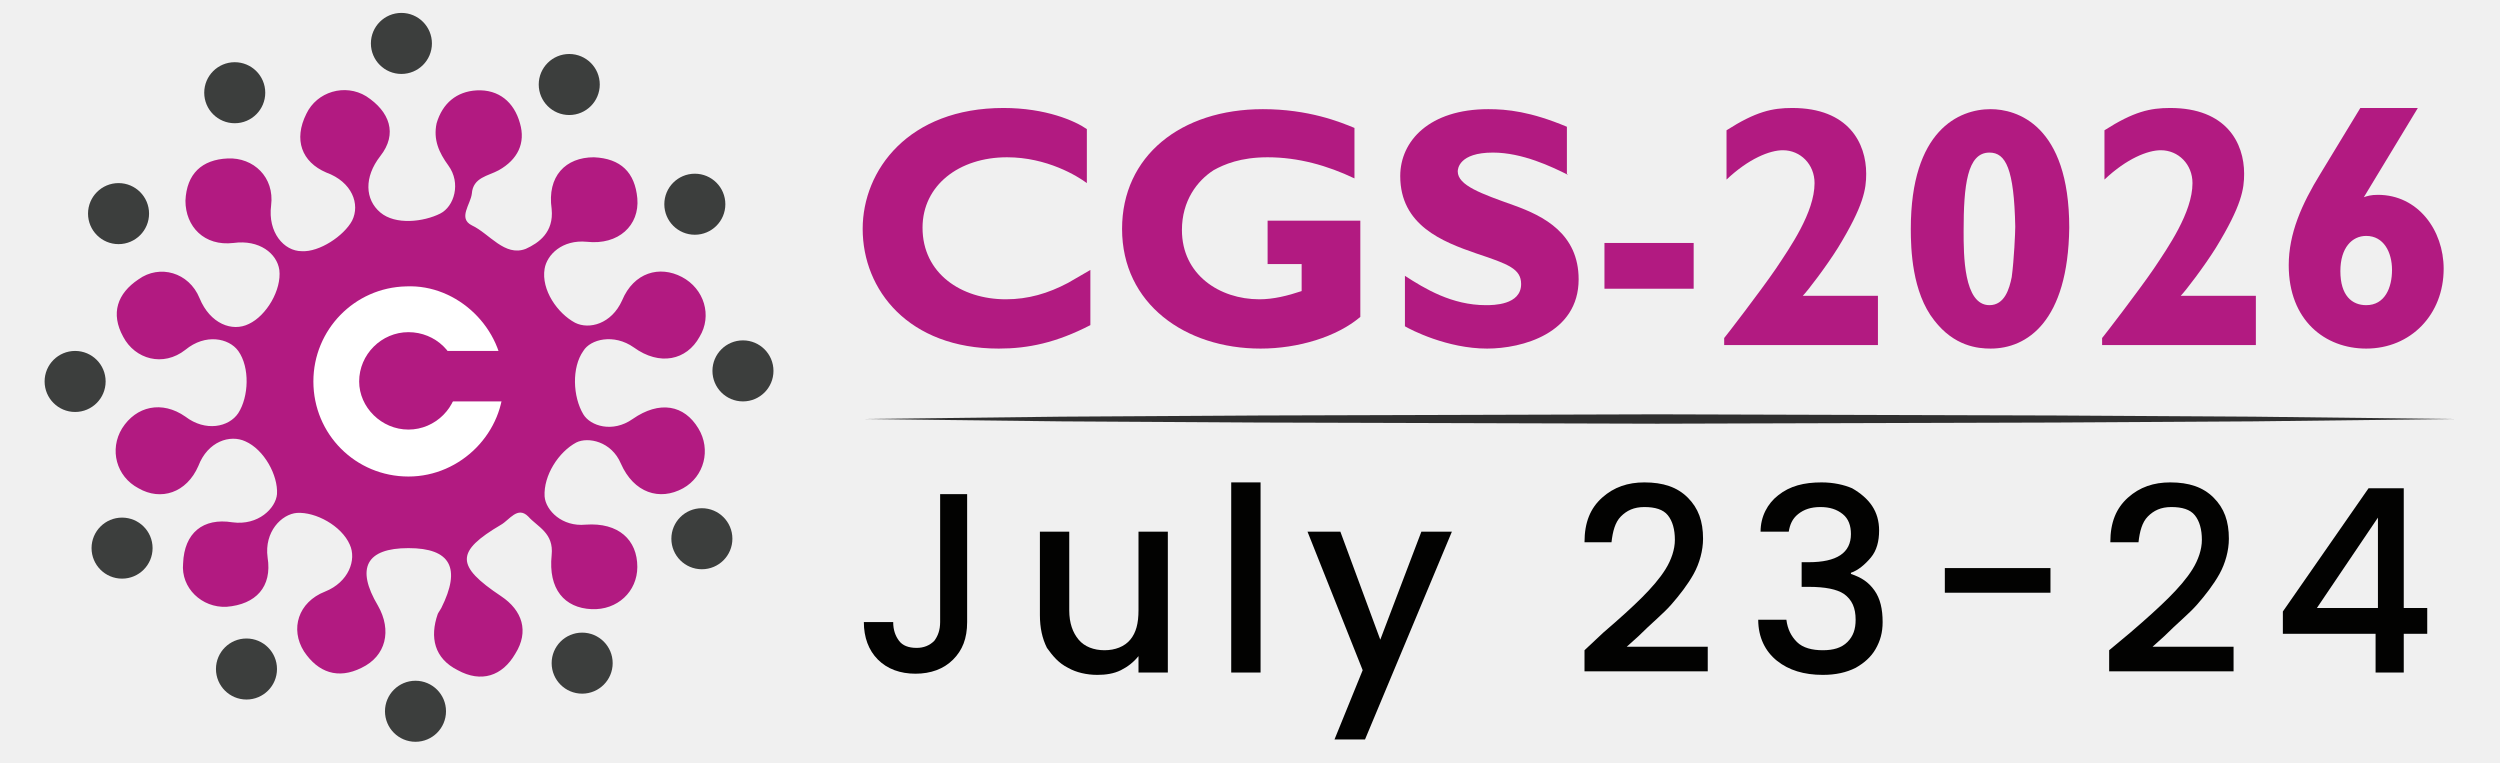
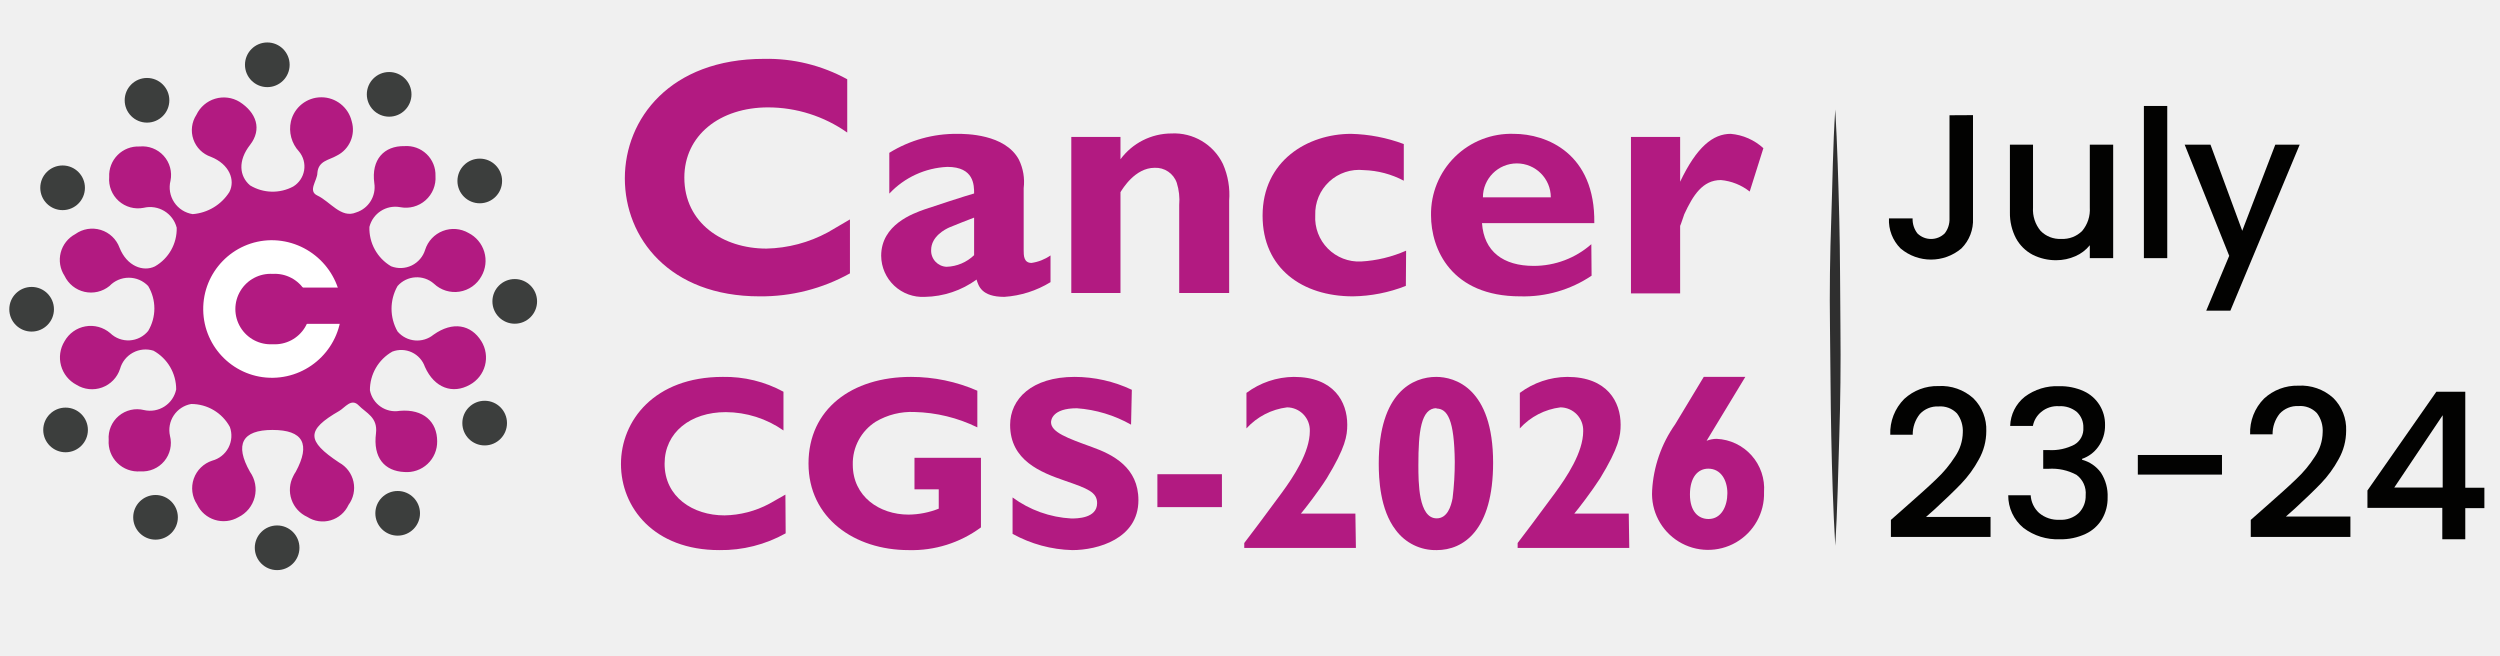
- <svg xmlns="http://www.w3.org/2000/svg" version="1.1" id="Layer_1" x="0px" y="0px" viewBox="0 0 213 65" style="enable-background:new 0 0 213 65;" xml:space="preserve">
-   <style type="text/css">
- 	.st0{fill:#2F2F2F;}
- 	.st1{fill:#B21A81;}
- 	.st2{fill:#FFFFFF;}
- 	.st3{fill:#3C3E3D;}
- 	.st4{fill:#31BFC3;}
- 	.st5{opacity:0.25;}
- 	.st6{fill:#808080;}
- 	.st7{fill:none;stroke:#808080;stroke-width:0.398;stroke-miterlimit:10;}
- 	.st8{fill:#93B48E;}
- 	.st9{opacity:0.88;fill:none;stroke:#93B48E;stroke-width:0.914;stroke-miterlimit:10;}
- 	.st10{fill:#E9A036;}
- 	.st11{fill:#A95A21;}
- 	.st12{fill:none;stroke:#DE001C;stroke-width:0.487;stroke-miterlimit:10;}
- 	.st13{fill:#1C816E;}
- 	.st14{fill:#5BB9A4;}
- 	.st15{fill:#122D24;}
- 	.st16{fill:#175929;}
- 	.st17{fill:#80BC27;}
- 	.st18{fill:#7FBA28;}
- 	.st19{fill:#7FB829;}
- 	.st20{fill:#80BC28;}
- 	.st21{fill:#80BC2A;}
- 	.st22{fill:#3C7651;}
- 	.st23{fill:#3B7550;}
- 	.st24{fill:#80AA94;}
- 	.st25{fill:#FAFCFC;}
- 	.st26{fill:#25524A;}
- 	.st27{fill:#A9A01F;}
- 	.st28{fill:#23995B;}
- 	.st29{fill:#1D4479;}
- 	.st30{fill:none;stroke:#262728;stroke-width:1.077;stroke-miterlimit:10;}
- 	.st31{fill:#28378C;}
- 	.st32{fill:#40A6E2;}
- 	.st33{fill:#FCCE1C;}
- 	.st34{fill:none;stroke:#737373;stroke-width:1.11;stroke-miterlimit:10;}
- 	.st35{fill:#00B9D7;}
- 	.st36{fill:none;stroke:#FFFFFF;stroke-width:1.562;stroke-miterlimit:10;}
- 	.st37{fill:#2B3A3B;}
- 	.st38{fill:none;stroke:#6E1215;stroke-width:0.642;stroke-miterlimit:10;}
- 	.st39{fill:none;stroke:#6E1215;stroke-width:0.447;stroke-miterlimit:10;}
- 	.st40{opacity:0.88;fill:none;stroke:#93B48E;stroke-width:0.56;stroke-miterlimit:10;}
- 	.st41{fill:none;stroke:#FFFFFF;stroke-width:0.94;stroke-miterlimit:10;}
- 	.st42{fill:none;stroke:#737373;stroke-width:0.501;stroke-miterlimit:10;}
- 	.st43{fill:none;stroke:#FFFFFF;stroke-width:1.389;stroke-miterlimit:10;}
- 	.st44{fill:none;stroke:#737373;stroke-width:0.74;stroke-miterlimit:10;}
- 	.st45{fill:none;stroke:#23995B;stroke-width:0.663;stroke-miterlimit:10;}
- 	.st46{fill:none;stroke:#23995B;stroke-width:0.396;stroke-miterlimit:10;}
- 	.st47{fill:none;stroke:#28378C;stroke-width:2;stroke-miterlimit:10;}
- 	.st48{fill:none;stroke:#28378C;stroke-width:1.091;stroke-miterlimit:10;}
- 	.st49{fill:#96AFCE;}
- 	.st50{fill:#3B3888;}
- 	.st51{fill:none;stroke:#DE001C;stroke-width:0.451;stroke-miterlimit:10;}
- 	.st52{fill:none;stroke:#DE001C;stroke-width:0.198;stroke-miterlimit:10;}
- 	.st53{fill:none;stroke:#DE001C;stroke-width:0.354;stroke-miterlimit:10;}
- 	.st54{fill:none;stroke:#808080;stroke-width:0.342;stroke-miterlimit:10;}
- 	.st55{fill:none;stroke:#808080;stroke-width:0.228;stroke-miterlimit:10;}
- 	.st56{fill:#37B2B5;}
- 	.st57{fill:#000100;}
- 	.st58{fill:none;stroke:#C85119;stroke-width:0.847;stroke-miterlimit:10;}
- 	.st59{fill:#C85119;}
- 	.st60{fill:#1A1718;}
- 	.st61{fill:none;stroke:#96AFCE;stroke-width:0.524;stroke-miterlimit:10;}
- 	.st62{fill:#F2F3F1;}
- 	.st63{fill:#F2F3F2;}
- 	.st64{fill:#F1F6F2;}
- 	.st65{fill:#EFF2F0;}
- 	.st66{fill:#DFE8E2;}
- 	.st67{fill:#EDF0EC;}
- 	.st68{fill:none;stroke:#808080;stroke-width:0.736;stroke-miterlimit:10;}
- 	.st69{fill:none;stroke:#25524A;stroke-width:1.193;stroke-miterlimit:10;}
- 	.st70{fill:#3CA835;}
- 	.st71{fill:#020201;}
- 	.st72{fill:#37B2B5;stroke:#37B2B5;stroke-width:0.682;stroke-miterlimit:10;}
- 	.st73{fill:#737373;}
- 	.st74{fill:#0B4485;}
- 	.st75{fill:none;stroke:#262728;stroke-width:1.19;stroke-miterlimit:10;}
- 	.st76{fill:#6E1215;}
- 	.st77{opacity:0.88;}
- 	.st78{fill:#DE001C;}
- 	.st79{fill:#DF001B;}
- 	.st80{fill:#020201;stroke:#FFFFFF;stroke-width:0.541;stroke-miterlimit:10;}
- 	.st81{fill:#DF001B;stroke:#FFFFFF;stroke-width:0.541;stroke-miterlimit:10;}
- 	.st82{fill:#FFFFFF;stroke:#FFFFFF;stroke-width:2;stroke-miterlimit:10;}
- 	.st83{fill:#23985B;}
- 	.st84{fill:#262728;}
- 	.st85{fill:none;stroke:#FFFFFF;stroke-width:1.614;stroke-miterlimit:10;}
- 	.st86{fill:none;stroke:#737373;stroke-width:0.765;stroke-miterlimit:10;}
- 	.st87{fill:none;stroke:#808080;stroke-width:0.367;stroke-miterlimit:10;}
- 	.st88{fill:none;stroke:#40A6E2;stroke-width:1.408;stroke-miterlimit:10;}
- 	.st89{fill:#DF001B;stroke:#FFFFFF;stroke-width:0.456;stroke-miterlimit:10;}
- 	.st90{fill:#1A1818;}
- </style>
-   <g>
-     <g>
-       <path class="st1" d="M92.9,27.7c-2.9,1.5-5.3,2-7.8,2c-7.7,0-11.6-5-11.6-10.2c0-5,3.9-10.3,12-10.3c3.6,0,6.1,1.1,7.1,1.8v4.6    c-0.8-0.6-3.4-2.2-6.8-2.2c-4.1,0-7.2,2.4-7.2,6c0,3.9,3.3,6.1,7.1,6.1c1.9,0,3.6-0.5,5.3-1.4l1.9-1.1V27.7z" />
-       <path class="st1" d="M115.4,15.2c-2.3-1.1-4.8-1.8-7.4-1.8c-2.3,0-3.7,0.6-4.6,1.1c-1.4,0.9-2.7,2.6-2.7,5.1    c0,3.8,3.2,5.9,6.6,5.9c1.2,0,2.4-0.3,3.6-0.7v-2.3H108v-3.7h7.9V27c-2,1.7-5.3,2.7-8.5,2.7c-6.4,0-11.8-3.8-11.8-10.2    c0-6.2,5-10.2,12-10.2c3.9,0,6.6,1.1,7.8,1.6V15.2z" />
-       <path class="st1" d="M133.6,14.9c-1.4-0.7-3.9-1.9-6.4-1.9c-2.9,0-3,1.4-3,1.6c0,1.2,2,1.9,4.8,2.9c2.5,0.9,5.5,2.4,5.5,6.3    c0,4.6-4.8,5.9-7.8,5.9c-3.4,0-6.5-1.6-7-1.9v-4.3c1.7,1.1,4,2.5,6.9,2.5c0.6,0,3,0,3-1.8c0-1.3-1.1-1.7-3.8-2.6    c-2.9-1-6.5-2.4-6.5-6.6c0-3,2.5-5.7,7.5-5.7c1.6,0,3.6,0.2,6.7,1.5V14.9z" />
-       <path class="st1" d="M144.3,24.6h-7.6v-3.9h7.6V24.6z" />
-       <path class="st1" d="M160.1,29.4h-13.2v-0.6c0.1-0.1,3.1-4,4.4-5.9c1.2-1.8,3.3-4.8,3.3-7.3c0-1.6-1.2-2.8-2.7-2.8    c-1.1,0-2.9,0.7-4.8,2.5v-4.2c2.5-1.6,3.9-1.9,5.6-1.9c4.8,0,6.3,3,6.3,5.6c0,1.3-0.2,2.7-2.4,6.3c-1,1.6-2.6,3.7-3,4.1h6.4V29.4z    " />
-       <path class="st1" d="M169.6,29.7c-1.1,0-3.1-0.2-4.8-2.4c-1.9-2.4-2-6.1-2-7.8c0-8.4,4.1-10.2,6.8-10.2c2.2,0,6.7,1.3,6.7,10.1    C176.2,27.4,172.7,29.7,169.6,29.7z M169.5,13c-1.9,0-2.2,2.8-2.2,6.7c0,2,0,6.3,2.2,6.3c1.3,0,1.7-1.4,1.9-2.4    c0.2-1.5,0.3-3.8,0.3-4.3C171.6,14.4,170.9,13,169.5,13z" />
-       <path class="st1" d="M192.3,29.4h-13.2v-0.6c0.1-0.1,3.1-4,4.4-5.9c1.2-1.8,3.3-4.8,3.3-7.3c0-1.6-1.2-2.8-2.7-2.8    c-1.1,0-2.9,0.7-4.8,2.5v-4.2c2.5-1.6,3.9-1.9,5.6-1.9c4.8,0,6.3,3,6.3,5.6c0,1.3-0.2,2.7-2.4,6.3c-1,1.6-2.6,3.7-3,4.1h6.4V29.4z    " />
-       <path class="st1" d="M201.4,16.8c0.3-0.1,0.6-0.2,1.2-0.2c3.4,0,5.6,3,5.6,6.3c0,3.9-2.8,6.8-6.6,6.8c-3.5,0-6.6-2.4-6.6-7.1    c0-2.7,1.1-5.2,2.7-7.8l3.4-5.6h4.9L201.4,16.8z M201.6,20.1c-1.2,0-2.2,1-2.2,3c0,2.1,1,2.9,2.2,2.9c1.6,0,2.2-1.5,2.2-3    C203.8,21.5,203.1,20.1,201.6,20.1z" />
-     </g>
-     <g>
-       <path class="st71" d="M82.4,42.1v10.9c0,1.4-0.4,2.4-1.2,3.2s-1.9,1.2-3.2,1.2c-1.3,0-2.4-0.4-3.2-1.2c-0.8-0.8-1.2-1.9-1.2-3.2    h2.5c0,0.7,0.2,1.2,0.5,1.6c0.3,0.4,0.8,0.6,1.5,0.6c0.6,0,1.1-0.2,1.5-0.6c0.3-0.4,0.5-0.9,0.5-1.6V42.1H82.4z" />
-       <path class="st71" d="M99.5,45.3v12H97v-1.4c-0.4,0.5-0.9,0.9-1.5,1.2c-0.6,0.3-1.3,0.4-2,0.4c-0.9,0-1.8-0.2-2.5-0.6    c-0.8-0.4-1.3-1-1.8-1.7c-0.4-0.8-0.6-1.7-0.6-2.8v-7.1h2.5V52c0,1.1,0.3,1.9,0.8,2.5c0.5,0.6,1.3,0.9,2.2,0.9s1.7-0.3,2.2-0.9    S97,53.1,97,52v-6.7H99.5z" />
-       <path class="st71" d="M107.4,41.1v16.2h-2.5V41.1H107.4z" />
-       <path class="st71" d="M123.7,45.3L116.3,63h-2.6l2.4-5.9l-4.7-11.8h2.8l3.4,9.2l3.5-9.2H123.7z" />
-       <path class="st71" d="M136.6,53.9c1.4-1.2,2.5-2.2,3.3-3c0.8-0.8,1.5-1.6,2-2.4c0.5-0.8,0.8-1.7,0.8-2.5c0-0.9-0.2-1.6-0.6-2.1    s-1.1-0.7-2-0.7c-0.9,0-1.5,0.3-2,0.8c-0.5,0.5-0.7,1.3-0.8,2.2H135c0-1.7,0.5-2.9,1.5-3.8c1-0.9,2.2-1.3,3.6-1.3    c1.6,0,2.8,0.4,3.7,1.3c0.9,0.9,1.3,2,1.3,3.5c0,1-0.3,2.1-0.8,3s-1.2,1.8-1.9,2.6s-1.7,1.6-2.8,2.7l-1,0.9h6.9v2.1H135v-1.8    L136.6,53.9z" />
-       <path class="st71" d="M151.5,42.2c1-0.8,2.2-1.1,3.7-1.1c1,0,1.9,0.2,2.6,0.5c0.7,0.4,1.3,0.9,1.7,1.5c0.4,0.6,0.6,1.3,0.6,2.1    c0,0.9-0.2,1.7-0.7,2.3c-0.5,0.6-1.1,1.1-1.7,1.3v0.1c0.9,0.3,1.5,0.7,2,1.4c0.5,0.7,0.7,1.6,0.7,2.7c0,0.9-0.2,1.6-0.6,2.3    c-0.4,0.7-1,1.2-1.7,1.6c-0.8,0.4-1.7,0.6-2.8,0.6c-1.6,0-2.9-0.4-3.9-1.2c-1-0.8-1.6-2-1.6-3.5h2.4c0.1,0.8,0.4,1.4,0.9,1.9    c0.5,0.5,1.3,0.7,2.2,0.7c0.9,0,1.6-0.2,2.1-0.7c0.5-0.5,0.7-1.1,0.7-1.9c0-1-0.3-1.7-1-2.2c-0.6-0.4-1.6-0.6-3-0.6h-0.6v-2.1h0.6    c1.2,0,2.1-0.2,2.7-0.6c0.6-0.4,0.9-1,0.9-1.8c0-0.7-0.2-1.3-0.7-1.7c-0.5-0.4-1.1-0.6-1.9-0.6c-0.8,0-1.4,0.2-1.9,0.6    c-0.5,0.4-0.7,0.9-0.8,1.5h-2.4C150,44,150.6,42.9,151.5,42.2z" />
-       <path class="st71" d="M174.7,48.4v2.1h-9v-2.1H174.7z" />
-       <path class="st71" d="M181.5,53.9c1.4-1.2,2.5-2.2,3.3-3c0.8-0.8,1.5-1.6,2-2.4c0.5-0.8,0.8-1.7,0.8-2.5c0-0.9-0.2-1.6-0.6-2.1    s-1.1-0.7-2-0.7c-0.9,0-1.5,0.3-2,0.8c-0.5,0.5-0.7,1.3-0.8,2.2h-2.4c0-1.7,0.5-2.9,1.5-3.8c1-0.9,2.2-1.3,3.6-1.3    c1.6,0,2.8,0.4,3.7,1.3c0.9,0.9,1.3,2,1.3,3.5c0,1-0.3,2.1-0.8,3s-1.2,1.8-1.9,2.6s-1.7,1.6-2.8,2.7l-1,0.9h6.9v2.1h-10.6v-1.8    L181.5,53.9z" />
-       <path class="st71" d="M194.5,54v-1.9l7.3-10.5h3v10.2h2V54h-2v3.3h-2.4V54H194.5z M202.6,44.1l-5.2,7.7h5.2V44.1z" />
-     </g>
-     <g>
-       <polygon class="st0" points="73.4,35.7 90.4,35.5 107.3,35.4 141.2,35.3 175.1,35.4 192,35.5 209,35.7 192,35.9 175.1,36     141.2,36.1 107.3,36 90.4,35.9   " />
-     </g>
-     <g>
-       <g>
-         <g>
-           <path class="st1" d="M34.8,46.7c-3.6,0-4.5,1.7-2.6,4.9c1.2,2.1,0.7,4.3-1.4,5.3c-2,1-3.7,0.4-4.9-1.4c-1.2-1.9-0.5-4.2,1.8-5.1      c2-0.8,2.7-2.7,2.1-4c-0.7-1.6-2.9-2.8-4.5-2.7c-1.3,0.1-2.8,1.6-2.5,3.8c0.4,2.5-1,4-3.5,4.2c-2.1,0.1-3.9-1.6-3.7-3.7      c0.1-2.6,1.7-3.9,4.2-3.5c2.2,0.3,3.7-1.2,3.8-2.4c0.1-1.6-1.1-3.8-2.7-4.5c-1.3-0.6-3.2,0-4,2.1c-1,2.3-3.2,3-5.1,1.9      c-1.9-1-2.5-3.3-1.4-5.1c1.2-1.9,3.4-2.4,5.4-1c1.7,1.3,3.7,0.9,4.5-0.3c0.9-1.4,1-3.9,0-5.3c-0.8-1.1-2.8-1.5-4.5-0.1      c-1.9,1.5-4.3,0.8-5.3-1.1c-1.1-2-0.5-3.7,1.3-4.9c1.8-1.3,4.3-0.6,5.2,1.6c0.9,2.2,2.8,2.9,4.2,2.2c1.5-0.7,2.8-2.9,2.6-4.6      c-0.2-1.4-1.7-2.6-3.9-2.3c-2.5,0.3-4.1-1.4-4.1-3.6c0.1-2.3,1.4-3.5,3.6-3.6c2.2-0.1,4,1.6,3.7,4c-0.3,2.3,1.1,3.9,2.6,3.9      c1.5,0.1,3.6-1.3,4.3-2.6c0.7-1.4,0-3.3-2.2-4.1c-2.1-0.9-2.8-2.8-1.7-5c0.9-1.9,3.3-2.6,5.1-1.5c2,1.3,2.7,3.2,1.2,5.1      c-1.4,1.8-1.3,3.7,0,4.8c1.3,1.1,3.7,0.8,5.1,0.1c1.2-0.6,1.8-2.6,0.7-4.1c-0.8-1.1-1.3-2.2-1-3.6c0.5-1.7,1.7-2.7,3.4-2.8      c1.9-0.1,3.2,1,3.7,2.8c0.5,1.7-0.2,3.1-1.8,4c-0.9,0.5-2.2,0.6-2.3,2c-0.1,0.9-1.2,2.1,0,2.7c1.5,0.7,2.8,2.7,4.6,2      c1.1-0.5,2.4-1.4,2.2-3.4c-0.4-2.8,1.2-4.4,3.6-4.4c2.3,0.1,3.5,1.3,3.7,3.5c0.2,2.3-1.6,4-4.3,3.7c-2.1-0.2-3.4,1.1-3.6,2.3      c-0.3,1.8,1.1,3.8,2.6,4.6c1.2,0.6,3.1,0.1,4-1.9c1-2.4,3.2-3,5.1-2c1.9,1,2.6,3.3,1.5,5.1c-1.1,2-3.4,2.5-5.6,0.9      c-1.7-1.2-3.7-0.7-4.3,0.3c-1,1.4-0.9,3.9,0,5.4c0.6,1,2.5,1.6,4.2,0.4c2.3-1.6,4.4-1.2,5.6,0.8c1.1,1.8,0.5,4.1-1.3,5.1      c-2,1.1-4.2,0.4-5.3-2.1c-0.8-1.9-2.8-2.3-3.8-1.8c-1.5,0.8-2.8,2.8-2.7,4.6c0.1,1.2,1.5,2.6,3.5,2.4c2.8-0.2,4.4,1.3,4.4,3.6      c0,2.1-1.7,3.7-3.9,3.6c-2.3-0.1-3.7-1.7-3.4-4.6c0.2-1.9-1.2-2.4-2-3.3c-0.9-0.9-1.6,0.3-2.3,0.7c-3.9,2.3-3.9,3.5,0,6.1      c1.8,1.2,2.4,3,1.2,4.9c-1.1,1.9-2.9,2.5-4.9,1.4c-2-1-2.4-2.8-1.7-4.8c0.1-0.2,0.2-0.3,0.3-0.5C39.3,48.4,38.4,46.7,34.8,46.7z      " />
-         </g>
-         <g>
-           <path class="st2" d="M42.9,32.4c0.1,4.4-3.6,8.2-8.1,8.2c-4.5,0-8.1-3.6-8.1-8.1c0-4.4,3.5-8,7.9-8.1C39,24.2,42.9,28,42.9,32.4      z" />
-         </g>
-         <g>
-           <path class="st1" d="M34.8,36.6c-2.3,0-4.2-1.9-4.2-4.1c0-2.3,1.9-4.2,4.2-4.2c2.3,0,4.2,1.8,4.2,4.1      C39,34.7,37.1,36.6,34.8,36.6z" />
-         </g>
-         <g>
-           <circle class="st3" cx="10.1" cy="18.2" r="2.6" />
-         </g>
-         <g>
-           <circle class="st3" cx="6.4" cy="32.5" r="2.6" />
-         </g>
-         <g>
-           <circle class="st3" cx="10.4" cy="46.7" r="2.6" />
-         </g>
-         <g>
-           <circle class="st3" cx="21" cy="57" r="2.6" />
-         </g>
-         <g>
-           <circle class="st3" cx="35.4" cy="60.6" r="2.6" />
-         </g>
-         <g>
-           <circle class="st3" cx="49.6" cy="56.5" r="2.6" />
-         </g>
-         <g>
-           <circle class="st3" cx="59.8" cy="45.9" r="2.6" />
-         </g>
-         <g>
-           <circle class="st3" cx="63.3" cy="31.6" r="2.6" />
-         </g>
-         <g>
-           <circle class="st3" cx="59.2" cy="17.4" r="2.6" />
-         </g>
-         <g>
-           <circle class="st3" cx="48.5" cy="7.2" r="2.6" />
-         </g>
-         <g>
-           <circle class="st3" cx="34.2" cy="3.7" r="2.6" />
-         </g>
-         <g>
-           <circle class="st3" cx="20" cy="7.9" r="2.6" />
-         </g>
-       </g>
-       <g>
-         <rect x="37.2" y="29.9" class="st1" width="6.8" height="4.3" />
-       </g>
-     </g>
-   </g>
+ <svg xmlns="http://www.w3.org/2000/svg" id="Layer_1" data-name="Layer 1" viewBox="0 0 193.69 50.77">
+   <defs>
+     <style>.cls-1{fill:#b21a81;}.cls-2{fill:#020201;}.cls-3{fill:#2f2f2f;}.cls-4{fill:#fff;}.cls-5{fill:#3c3e3d;}</style>
+   </defs>
+   <path class="cls-1" d="M65.85,21.18a14.11,14.11,0,0,1-7,1.78c-7,0-10.44-4.54-10.44-9.14S51.91,4.56,59.2,4.56a12.87,12.87,0,0,1,6.44,1.58v4.13a10.66,10.66,0,0,0-6.13-1.95c-3.73,0-6.49,2.16-6.49,5.44,0,3.53,3,5.5,6.36,5.5A10.48,10.48,0,0,0,64.14,18l1.71-1Z" />
+   <path class="cls-1" d="M81.39,21.86A7.84,7.84,0,0,1,77.81,23c-1.78,0-2-.86-2.15-1.34a7,7,0,0,1-4,1.34,3.21,3.21,0,0,1-3.39-3.18c0-2.42,2.47-3.28,3.37-3.6.6-.21,3.28-1.08,3.83-1.23,0-.64,0-2.06-2.07-2.06A6.56,6.56,0,0,0,68.9,15V11.84a9.82,9.82,0,0,1,5.29-1.47c.6,0,3.68,0,4.75,2a3.92,3.92,0,0,1,.37,2.21v4.79c0,.42,0,1,.61,1a3.42,3.42,0,0,0,1.47-.58Zm-5.92-5c-.26.1-1.63.63-1.92.76s-1.41.68-1.41,1.76a1.25,1.25,0,0,0,1.2,1.29,3.23,3.23,0,0,0,2.13-.9Z" />
+   <path class="cls-1" d="M86.81,12.34a4.92,4.92,0,0,1,3.94-2,4.2,4.2,0,0,1,4,2.37,5.9,5.9,0,0,1,.48,2.84v7.15H91.36V15.89a4.48,4.48,0,0,0-.19-1.73A1.73,1.73,0,0,0,89.46,13c-1.52,0-2.49,1.63-2.65,1.89v7.81H83V10.61h3.81Z" />
+   <path class="cls-1" d="M108.92,22.15a11.63,11.63,0,0,1-4.1.81c-3.94,0-7-2.18-7-6.25,0-4.26,3.5-6.34,6.86-6.34a12.51,12.51,0,0,1,4.08.79V14a7.06,7.06,0,0,0-3.1-.82,3.4,3.4,0,0,0-3.76,3.5,3.39,3.39,0,0,0,3.55,3.58,10.07,10.07,0,0,0,3.49-.84Z" />
+   <path class="cls-1" d="M123.31,21.36a9.43,9.43,0,0,1-5.52,1.6c-5.37,0-6.92-3.68-6.92-6.28a6.21,6.21,0,0,1,6.42-6.31c2.52,0,6.31,1.5,6.23,6.92h-8.7c.15,2.2,1.65,3.31,4,3.31a6.75,6.75,0,0,0,4.47-1.68Zm-3.16-6.07a2.63,2.63,0,0,0-5.26,0Z" />
+   <path class="cls-1" d="M130.17,14.08c1.29-2.71,2.55-3.71,3.92-3.71a4.3,4.3,0,0,1,2.53,1.11l-1.06,3.36a4.22,4.22,0,0,0-2.23-.89c-1.42,0-2.16,1.18-2.84,2.65-.05.13-.26.79-.32.9v5.23h-3.81V10.61h3.81Z" />
+   <path class="cls-1" d="M60.87,41.32a10.23,10.23,0,0,1-5.14,1.3c-5.08,0-7.62-3.31-7.62-6.67S50.7,29.2,56,29.2a9.47,9.47,0,0,1,4.7,1.15v3a7.84,7.84,0,0,0-4.47-1.42c-2.73,0-4.74,1.57-4.74,4,0,2.57,2.19,4,4.64,4a7.65,7.65,0,0,0,3.47-.9l1.25-.71Z" />
+   <path class="cls-1" d="M75.72,33.11a11.72,11.72,0,0,0-4.87-1.19,5.42,5.42,0,0,0-3,.75A3.84,3.84,0,0,0,66.07,36c0,2.47,2.07,3.87,4.32,3.87a6.5,6.5,0,0,0,2.34-.46V37.91H70.85V35.47H76v5.39a9,9,0,0,1-5.6,1.76c-4.2,0-7.76-2.49-7.76-6.71S66,29.2,70.58,29.2a12.86,12.86,0,0,1,5.14,1.07Z" />
+   <path class="cls-1" d="M87.63,32.9a10,10,0,0,0-4.2-1.27c-1.92,0-2,.94-2,1.08,0,.78,1.28,1.24,3.16,1.92,1.65.59,3.61,1.59,3.61,4.12,0,3-3.17,3.87-5.12,3.87a10.07,10.07,0,0,1-4.63-1.26V38.54A8.46,8.46,0,0,0,83,40.17c.42,0,2,0,2-1.19,0-.86-.75-1.13-2.48-1.73-1.88-.65-4.26-1.57-4.26-4.33,0-2,1.67-3.72,5-3.72a10.38,10.38,0,0,1,4.43,1Z" />
+   <path class="cls-1" d="M94.67,39.29h-5V36.74h5Z" />
+   <path class="cls-1" d="M105.05,42.45H96.4v-.38c.08-.08,2-2.65,2.9-3.88s2.18-3.14,2.18-4.79a1.78,1.78,0,0,0-1.76-1.84,5.11,5.11,0,0,0-3.15,1.63V30.44a6.24,6.24,0,0,1,3.67-1.24c3.12,0,4.14,1.95,4.14,3.7,0,.86-.13,1.76-1.59,4.16-.63,1-1.73,2.42-2,2.73h4.22Z" />
+   <path class="cls-1" d="M111.31,42.62a3.83,3.83,0,0,1-3.17-1.55c-1.23-1.59-1.32-4-1.32-5.16,0-5.54,2.68-6.71,4.45-6.71,1.42,0,4.41.84,4.41,6.65C115.68,41.09,113.38,42.62,111.31,42.62Zm0-11c-1.23,0-1.42,1.86-1.42,4.4,0,1.34,0,4.14,1.42,4.14.82,0,1.11-.92,1.23-1.56a23,23,0,0,0,.17-2.85C112.67,32.57,112.17,31.65,111.27,31.65Z" />
+   <path class="cls-1" d="M126.23,42.45h-8.65v-.38c.08-.08,2-2.65,2.9-3.88s2.18-3.14,2.18-4.79a1.78,1.78,0,0,0-1.76-1.84,5.11,5.11,0,0,0-3.15,1.63V30.44a6.24,6.24,0,0,1,3.67-1.24c3.12,0,4.14,1.95,4.14,3.7,0,.86-.13,1.76-1.59,4.16-.64,1-1.73,2.42-2,2.73h4.22Z" />
+   <path class="cls-1" d="M132.22,34.15A2.17,2.17,0,0,1,133,34a3.85,3.85,0,0,1,3.67,4.13A4.34,4.34,0,1,1,128,38a9.83,9.83,0,0,1,1.78-5.12L132,29.2h3.22Zm.13,2.16c-.8,0-1.42.66-1.42,2s.67,1.9,1.44,1.9c1,0,1.46-1,1.46-2S133.33,36.31,132.35,36.31Z" />
+   <path class="cls-2" d="M152.86,8.92v8a3.07,3.07,0,0,1-.9,2.33,3.65,3.65,0,0,1-4.71,0,3.07,3.07,0,0,1-.9-2.33h1.83a1.81,1.81,0,0,0,.37,1.16,1.51,1.51,0,0,0,2.12,0,1.76,1.76,0,0,0,.37-1.15v-8Z" />
+   <path class="cls-2" d="M163.72,11.21V20h-1.81v-1a2.93,2.93,0,0,1-1.12.85,3.65,3.65,0,0,1-1.47.31,4,4,0,0,1-1.85-.43,3.13,3.13,0,0,1-1.28-1.27,4.16,4.16,0,0,1-.47-2V11.21h1.79v4.87a2.56,2.56,0,0,0,.59,1.81,2.08,2.08,0,0,0,1.6.62,2.13,2.13,0,0,0,1.62-.62,2.56,2.56,0,0,0,.59-1.81V11.21Z" />
+   <path class="cls-2" d="M167.91,8.21V20H166.1V8.21Z" />
+   <path class="cls-2" d="M178.17,11.21,172.8,24.07h-1.87l1.78-4.25-3.45-8.61h2l2.46,6.67,2.56-6.67Z" />
+   <path class="cls-2" d="M147.61,39.3c1-.88,1.81-1.6,2.4-2.17a9.21,9.21,0,0,0,1.47-1.77,3.41,3.41,0,0,0,.59-1.84,2.25,2.25,0,0,0-.45-1.49,1.78,1.78,0,0,0-1.43-.54,1.85,1.85,0,0,0-1.45.59,2.51,2.51,0,0,0-.55,1.6h-1.74a3.72,3.72,0,0,1,1.08-2.77,3.77,3.77,0,0,1,2.65-1,3.72,3.72,0,0,1,2.71.95,3.39,3.39,0,0,1,1,2.54,4.47,4.47,0,0,1-.58,2.2,8.66,8.66,0,0,1-1.38,1.89c-.53.55-1.21,1.2-2,1.93l-.71.63h5V41.6h-7.72V40.28Z" />
+   <path class="cls-2" d="M156.87,30.74a4.14,4.14,0,0,1,2.66-.82,4.39,4.39,0,0,1,1.92.39,2.82,2.82,0,0,1,1.64,2.62,2.75,2.75,0,0,1-.53,1.69,2.55,2.55,0,0,1-1.25.93v.07a2.64,2.64,0,0,1,1.46,1,3.27,3.27,0,0,1,.52,1.92,3.2,3.2,0,0,1-.43,1.67,2.91,2.91,0,0,1-1.27,1.15,4.45,4.45,0,0,1-2,.42,4.36,4.36,0,0,1-2.82-.88,3.24,3.24,0,0,1-1.18-2.53h1.74a2,2,0,0,0,.65,1.37,2.27,2.27,0,0,0,1.59.53,2,2,0,0,0,1.49-.53,1.86,1.86,0,0,0,.53-1.37,1.76,1.76,0,0,0-.71-1.58,4,4,0,0,0-2.17-.47h-.41V34.87h.43a3.82,3.82,0,0,0,2-.43,1.41,1.41,0,0,0,.68-1.3,1.59,1.59,0,0,0-.5-1.22,2,2,0,0,0-1.39-.45,1.94,1.94,0,0,0-1.38.45A1.84,1.84,0,0,0,157.5,33h-1.76A3,3,0,0,1,156.87,30.74Z" />
+   <path class="cls-2" d="M172.15,35.25v1.52h-6.52V35.25Z" />
+   <path class="cls-2" d="M175.49,39.3c1-.88,1.81-1.6,2.4-2.17a9.21,9.21,0,0,0,1.47-1.77,3.41,3.41,0,0,0,.59-1.84A2.25,2.25,0,0,0,179.5,32a1.78,1.78,0,0,0-1.43-.54,1.85,1.85,0,0,0-1.45.59,2.51,2.51,0,0,0-.55,1.6h-1.74a3.72,3.72,0,0,1,1.08-2.77,3.77,3.77,0,0,1,2.65-1,3.72,3.72,0,0,1,2.71.95,3.39,3.39,0,0,1,1,2.54,4.47,4.47,0,0,1-.58,2.2,8.66,8.66,0,0,1-1.38,1.89c-.53.55-1.21,1.2-2,1.93l-.71.63h5V41.6h-7.72V40.28Z" />
+   <path class="cls-2" d="M183.42,39.35V38l5.34-7.65H191v7.44h1.48v1.58H191v2.41h-1.78V39.35Zm5.83-7.18-3.75,5.6h3.75Z" />
+   <path class="cls-3" d="M142.19,8.48c.16,2.82.24,5.63.31,8.45s.06,5.63.09,8.45,0,5.63-.09,8.45-.14,5.63-.31,8.45c-.17-2.82-.25-5.64-.31-8.45s-.06-5.63-.1-8.45,0-5.63.1-8.45S142,11.3,142.19,8.48Z" />
+   <path class="cls-1" d="M21.11,33.31c-2.35,0-2.95,1.12-1.74,3.25a2.38,2.38,0,0,1-.9,3.51,2.28,2.28,0,0,1-3.21-1,2.25,2.25,0,0,1,1.18-3.38,2,2,0,0,0,1.37-2.61,3.4,3.4,0,0,0-3-1.78,2.05,2.05,0,0,0-1.64,2.47,2.21,2.21,0,0,1-2.29,2.75,2.28,2.28,0,0,1-2.46-2.44,2.21,2.21,0,0,1,2.74-2.31,2.07,2.07,0,0,0,2.49-1.6,3.42,3.42,0,0,0-1.76-3A2.05,2.05,0,0,0,9.3,28.58a2.28,2.28,0,0,1-3.38,1.23A2.39,2.39,0,0,1,5,26.44a2.32,2.32,0,0,1,3.54-.63,2,2,0,0,0,2.94-.17,3.39,3.39,0,0,0,0-3.48,2.07,2.07,0,0,0-3,0A2.27,2.27,0,0,1,5,21.37a2.26,2.26,0,0,1,.83-3.23,2.25,2.25,0,0,1,3.43,1.05c.57,1.44,1.84,1.89,2.74,1.45a3.35,3.35,0,0,0,1.69-3,2.13,2.13,0,0,0-2.56-1.54,2.24,2.24,0,0,1-2.67-2.39,2.25,2.25,0,0,1,2.35-2.36A2.22,2.22,0,0,1,13.21,14a2.1,2.1,0,0,0,1.72,2.59,3.71,3.71,0,0,0,2.84-1.71c.48-.93,0-2.16-1.43-2.73a2.18,2.18,0,0,1-1.12-3.26,2.35,2.35,0,0,1,3.34-1c1.3.83,1.76,2.12.81,3.34s-.83,2.42,0,3.13a3.38,3.38,0,0,0,3.35.09,1.82,1.82,0,0,0,.45-2.71,2.59,2.59,0,0,1-.63-2.34,2.42,2.42,0,0,1,4.71,0,2.25,2.25,0,0,1-1.16,2.66c-.6.35-1.42.39-1.5,1.33,0,.6-.77,1.4,0,1.76,1,.47,1.84,1.8,3,1.31A2.05,2.05,0,0,0,29,14.19c-.25-1.83.76-2.9,2.34-2.87a2.24,2.24,0,0,1,2.4,2.31A2.3,2.3,0,0,1,31,16.05a2.07,2.07,0,0,0-2.38,1.53,3.41,3.41,0,0,0,1.68,3.05,2,2,0,0,0,2.64-1.28,2.31,2.31,0,0,1,3.36-1.3,2.41,2.41,0,0,1,1,3.35,2.35,2.35,0,0,1-3.68.58,2,2,0,0,0-2.82.18,3.56,3.56,0,0,0,0,3.52,2,2,0,0,0,2.79.25c1.49-1.06,2.9-.78,3.7.5a2.4,2.4,0,0,1-.89,3.38c-1.31.74-2.74.27-3.48-1.39a1.94,1.94,0,0,0-2.52-1.18,3.42,3.42,0,0,0-1.74,3,2,2,0,0,0,2.31,1.59c1.83-.16,2.9.84,2.9,2.36a2.35,2.35,0,0,1-2.54,2.38c-1.54-.07-2.44-1.11-2.2-3,.15-1.25-.77-1.57-1.34-2.16s-1.06.17-1.51.43c-2.57,1.48-2.55,2.31,0,4A2.23,2.23,0,0,1,27,39.12a2.2,2.2,0,0,1-3.19.93,2.3,2.3,0,0,1-1.09-3.16,2.17,2.17,0,0,1,.19-.33C24.08,34.4,23.49,33.31,21.11,33.31Z" />
+   <path class="cls-4" d="M26.46,23.87a5.4,5.4,0,0,1-5.31,5.4A5.33,5.33,0,0,1,21,18.61,5.43,5.43,0,0,1,26.46,23.87Z" />
+   <path class="cls-1" d="M21.13,26.67a2.73,2.73,0,1,1,0-5.45,2.73,2.73,0,1,1,0,5.45Z" />
+   <circle class="cls-5" cx="4.85" cy="14.55" r="1.73" />
+   <circle class="cls-5" cx="2.45" cy="23.96" r="1.73" />
+   <circle class="cls-5" cx="5.08" cy="33.31" r="1.73" />
+   <circle class="cls-5" cx="12.05" cy="40.08" r="1.73" />
+   <circle class="cls-5" cx="21.47" cy="42.44" r="1.73" />
+   <circle class="cls-5" cx="30.81" cy="39.77" r="1.73" />
+   <circle class="cls-5" cx="37.55" cy="32.78" r="1.73" />
+   <circle class="cls-5" cx="39.88" cy="23.35" r="1.73" />
+   <circle class="cls-5" cx="37.17" cy="14.02" r="1.73" />
+   <circle class="cls-5" cx="30.15" cy="7.31" r="1.73" />
+   <circle class="cls-5" cx="20.71" cy="5.02" r="1.73" />
+   <circle class="cls-5" cx="11.39" cy="7.77" r="1.73" />
+   <rect class="cls-1" x="22.65" y="22.28" width="4.44" height="2.81" />
</svg>
